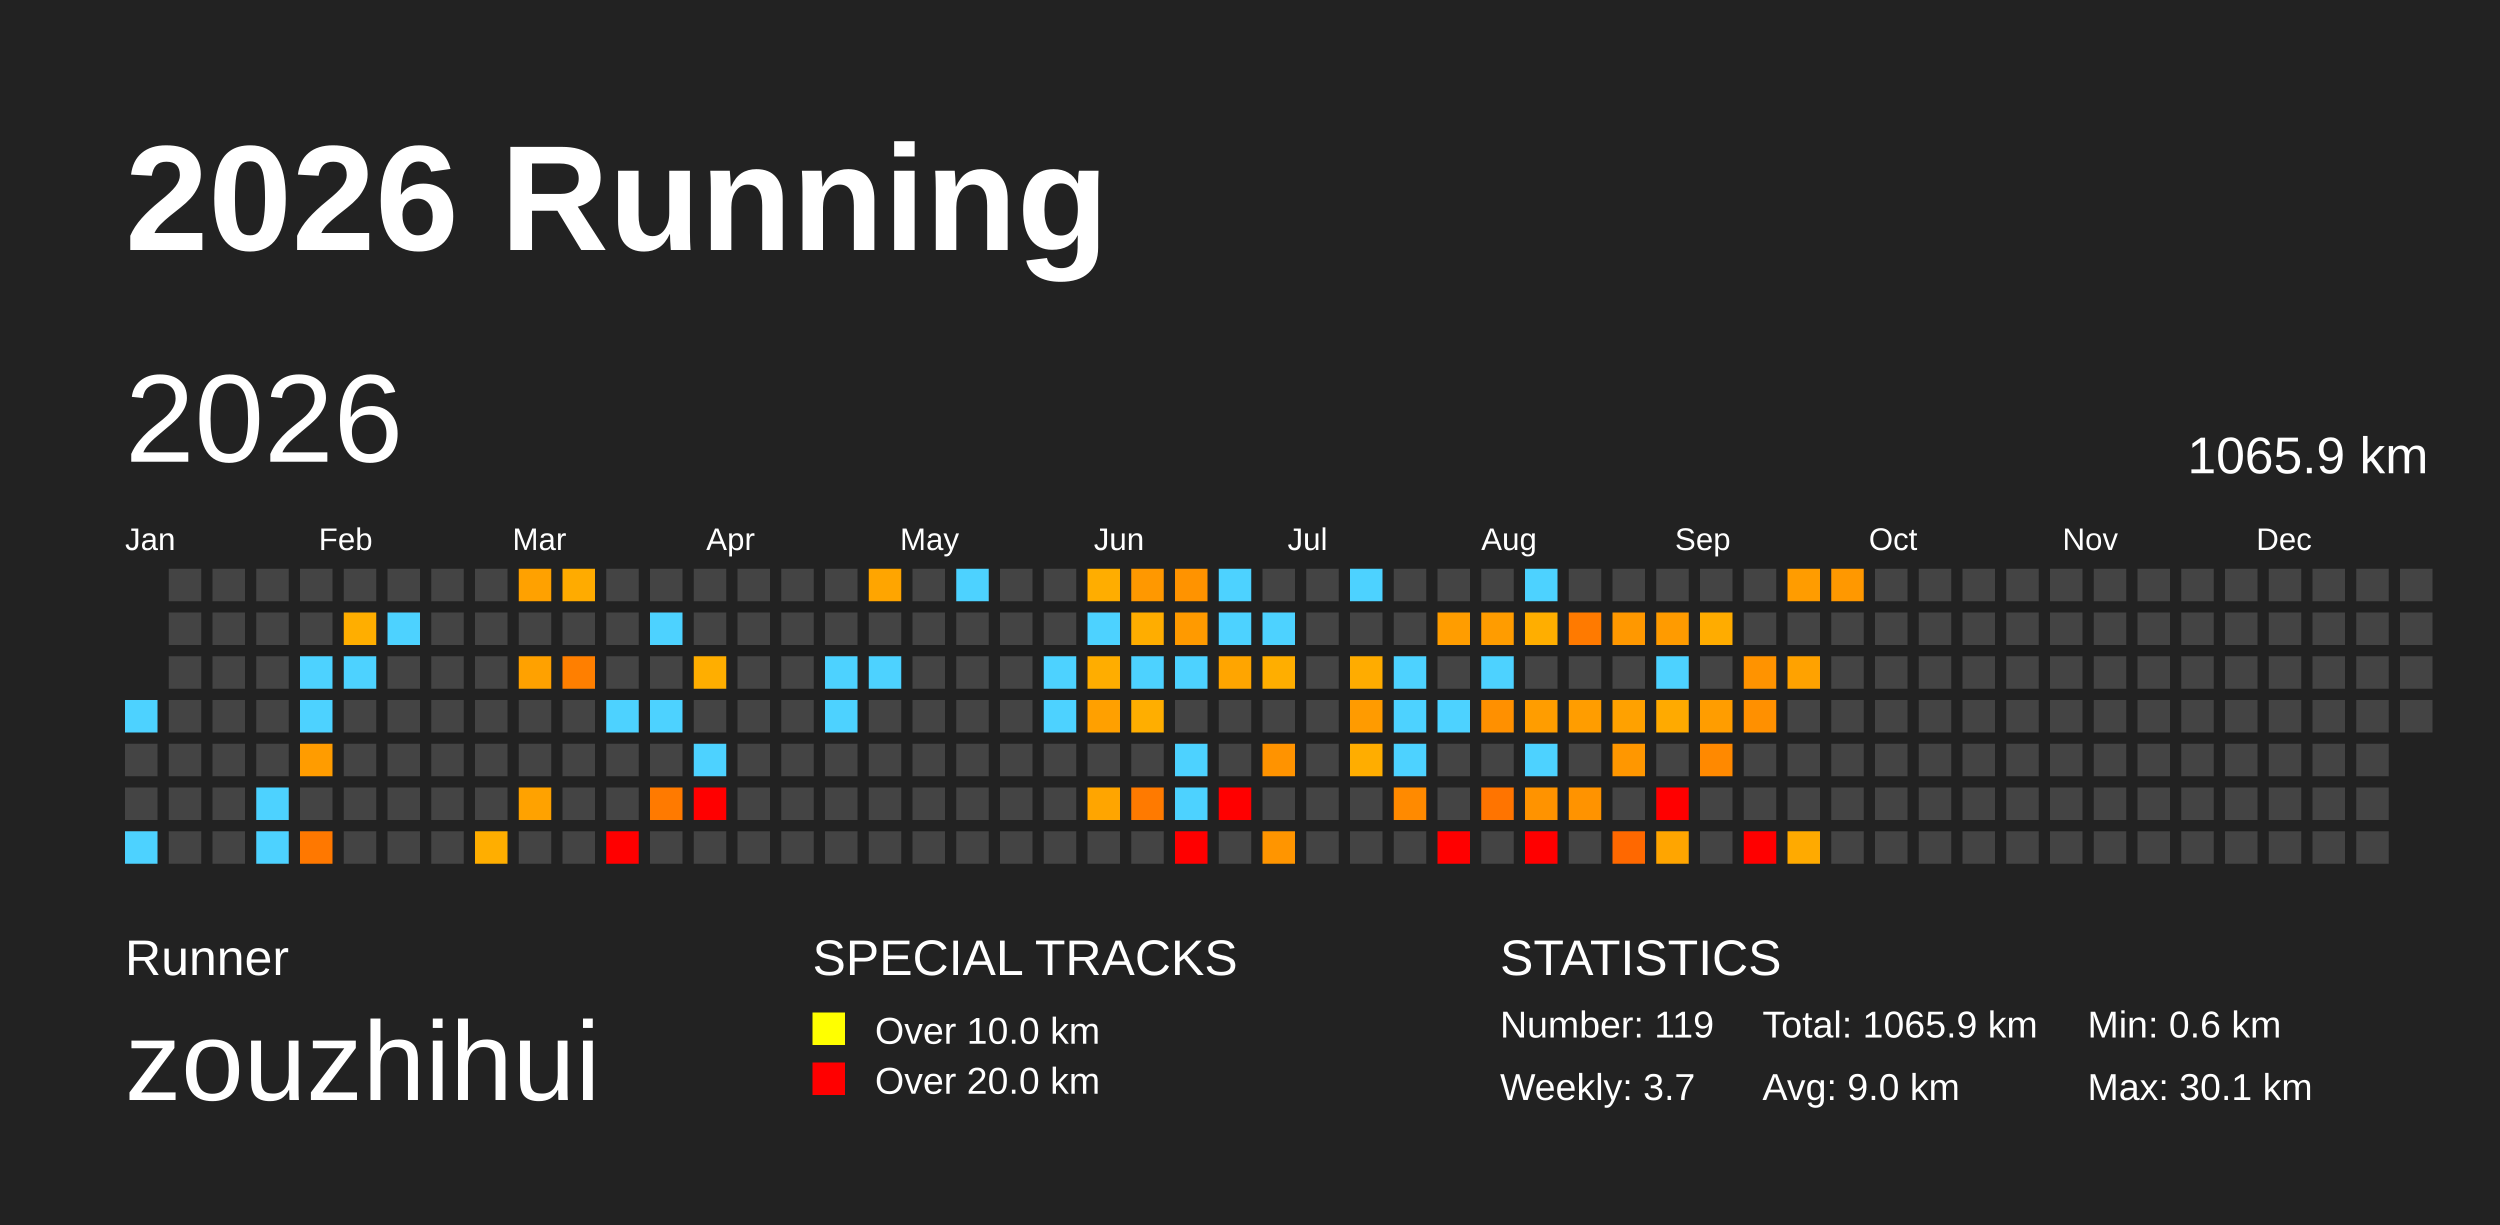
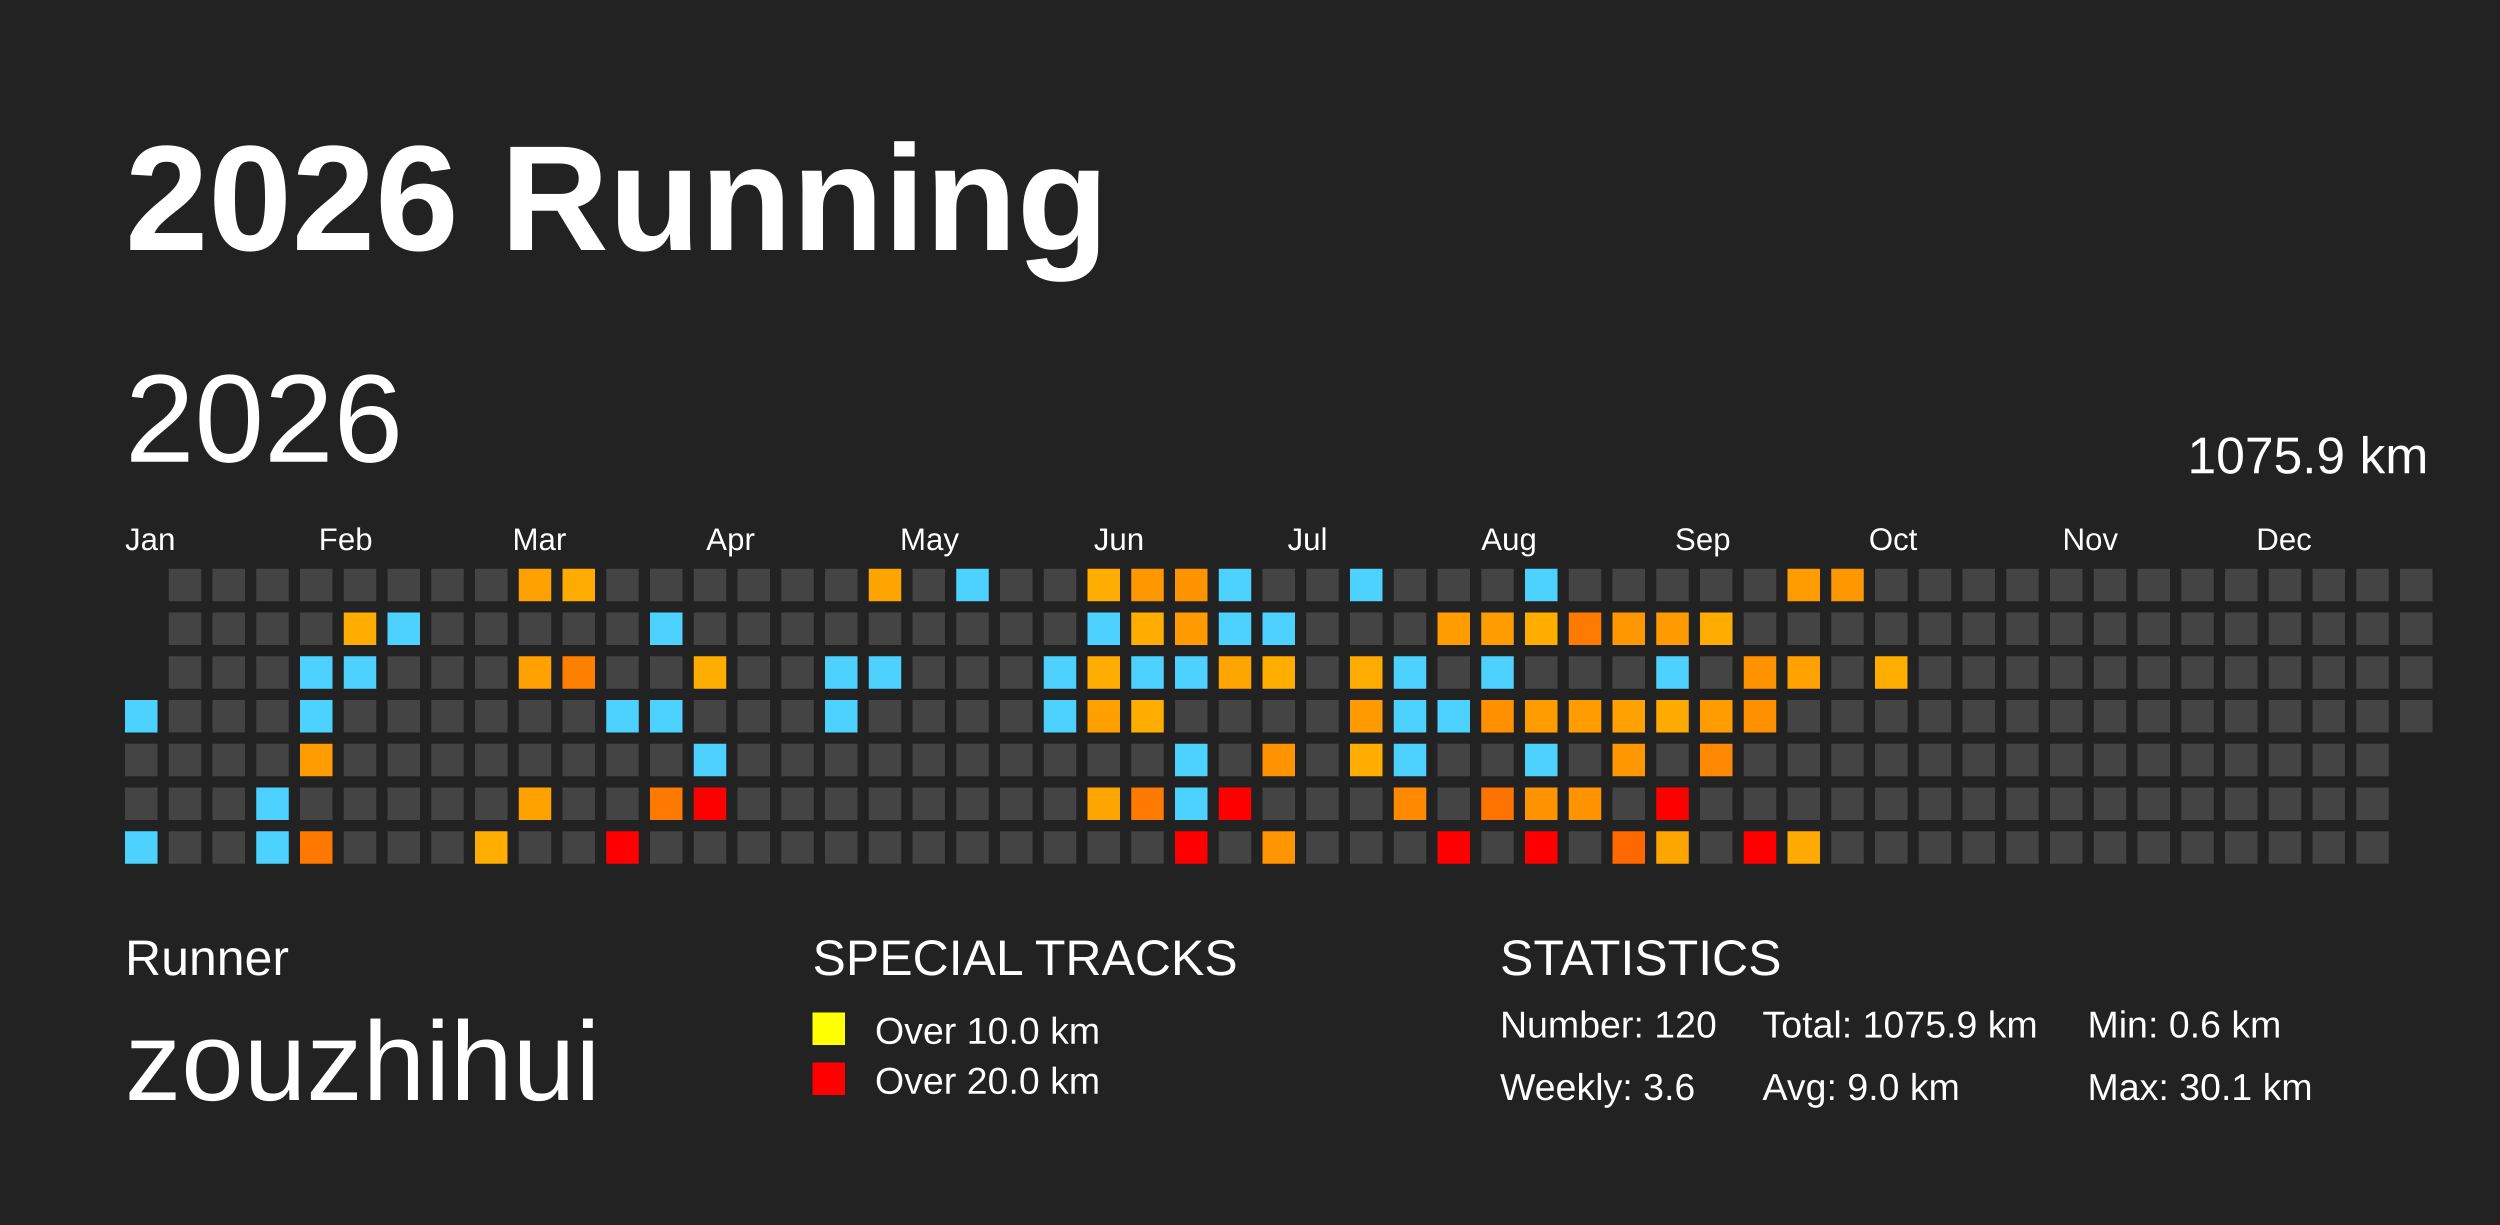
<svg xmlns="http://www.w3.org/2000/svg" baseProfile="full" height="98mm" version="1.1" viewBox="0,0,200,98" width="200mm">
  <defs />
  <rect fill="#222222" height="98" width="200" x="0" y="0" />
  <text fill="#FFFFFF" style="font-size:12px; font-family:Arial; font-weight:bold;" x="10" y="20">2026 Running</text>
  <text fill="#FFFFFF" style="font-size:4px; font-family:Arial" x="10" y="78">Runner</text>
  <text fill="#FFFFFF" style="font-size:9px; font-family:Arial" x="10" y="88">zouzhihui</text>
  <text fill="#FFFFFF" style="font-size:4px; font-family:Arial" x="65" y="78">SPECIAL TRACKS</text>
  <rect fill="yellow" height="2.6" width="2.6" x="65" y="81" />
  <text fill="#FFFFFF" style="font-size:3px; font-family:Arial" x="70" y="83.5">Over 10.0 km</text>
  <rect fill="red" height="2.6" width="2.6" x="65" y="85" />
  <text fill="#FFFFFF" style="font-size:3px; font-family:Arial" x="70" y="87.5">Over 20.0 km</text>
  <text fill="#FFFFFF" style="font-size:4px; font-family:Arial" x="120" y="78">STATISTICS</text>
-   <text fill="#FFFFFF" style="font-size:3px; font-family:Arial" x="120" y="83">Number: 119</text>
-   <text fill="#FFFFFF" style="font-size:3px; font-family:Arial" x="120" y="88">Weekly: 3.7</text>
-   <text fill="#FFFFFF" style="font-size:3px; font-family:Arial" x="141" y="83">Total: 1065.9 km</text>
+   <text fill="#FFFFFF" style="font-size:3px; font-family:Arial" x="120" y="83">Number: 120</text>
+   <text fill="#FFFFFF" style="font-size:3px; font-family:Arial" x="120" y="88">Weekly: 3.6</text>
+   <text fill="#FFFFFF" style="font-size:3px; font-family:Arial" x="141" y="83">Total: 1075.9 km</text>
  <text fill="#FFFFFF" style="font-size:3px; font-family:Arial" x="141" y="88">Avg: 9.0 km</text>
  <text fill="#FFFFFF" style="font-size:3px; font-family:Arial" x="167" y="83">Min: 0.6 km</text>
  <text fill="#FFFFFF" style="font-size:3px; font-family:Arial" x="167" y="88">Max: 30.1 km</text>
  <text dominant-baseline="hanging" fill="#FFFFFF" style="font-size:10.0px; font-family:Arial;" x="10" y="30">2026</text>
-   <text dominant-baseline="hanging" fill="#FFFFFF" style="font-size:4.125px; font-family:Arial;" x="175" y="35">1065.9 km</text>
+   <text dominant-baseline="hanging" fill="#FFFFFF" style="font-size:4.125px; font-family:Arial;" x="175" y="35">1075.9 km</text>
  <text fill="#FFFFFF" style="font-size:2.5px; font-family:Arial" x="10.0" y="44">Jan</text>
  <text fill="#FFFFFF" style="font-size:2.5px; font-family:Arial" x="25.5" y="44">Feb</text>
  <text fill="#FFFFFF" style="font-size:2.5px; font-family:Arial" x="41.0" y="44">Mar</text>
  <text fill="#FFFFFF" style="font-size:2.5px; font-family:Arial" x="56.5" y="44">Apr</text>
  <text fill="#FFFFFF" style="font-size:2.5px; font-family:Arial" x="72.0" y="44">May</text>
  <text fill="#FFFFFF" style="font-size:2.5px; font-family:Arial" x="87.5" y="44">Jun</text>
  <text fill="#FFFFFF" style="font-size:2.5px; font-family:Arial" x="103.0" y="44">Jul</text>
  <text fill="#FFFFFF" style="font-size:2.5px; font-family:Arial" x="118.5" y="44">Aug</text>
  <text fill="#FFFFFF" style="font-size:2.5px; font-family:Arial" x="134.0" y="44">Sep</text>
  <text fill="#FFFFFF" style="font-size:2.5px; font-family:Arial" x="149.5" y="44">Oct</text>
  <text fill="#FFFFFF" style="font-size:2.5px; font-family:Arial" x="165.0" y="44">Nov</text>
  <text fill="#FFFFFF" style="font-size:2.5px; font-family:Arial" x="180.5" y="44">Dec</text>
  <rect fill="#4dd2ff" height="2.6" width="2.6" x="10.0" y="56.0" />
  <rect fill="#444444" height="2.6" width="2.6" x="10.0" y="59.5" />
  <rect fill="#444444" height="2.6" width="2.6" x="10.0" y="63.0" />
  <rect fill="#4dd2ff" height="2.6" width="2.6" x="10.0" y="66.5" />
  <rect fill="#444444" height="2.6" width="2.6" x="13.5" y="45.5" />
  <rect fill="#444444" height="2.6" width="2.6" x="13.5" y="49.0" />
  <rect fill="#444444" height="2.6" width="2.6" x="13.5" y="52.5" />
  <rect fill="#444444" height="2.6" width="2.6" x="13.5" y="56.0" />
  <rect fill="#444444" height="2.6" width="2.6" x="13.5" y="59.5" />
  <rect fill="#444444" height="2.6" width="2.6" x="13.5" y="63.0" />
  <rect fill="#444444" height="2.6" width="2.6" x="13.5" y="66.5" />
  <rect fill="#444444" height="2.6" width="2.6" x="17.0" y="45.5" />
  <rect fill="#444444" height="2.6" width="2.6" x="17.0" y="49.0" />
  <rect fill="#444444" height="2.6" width="2.6" x="17.0" y="52.5" />
  <rect fill="#444444" height="2.6" width="2.6" x="17.0" y="56.0" />
  <rect fill="#444444" height="2.6" width="2.6" x="17.0" y="59.5" />
  <rect fill="#444444" height="2.6" width="2.6" x="17.0" y="63.0" />
  <rect fill="#444444" height="2.6" width="2.6" x="17.0" y="66.5" />
  <rect fill="#444444" height="2.6" width="2.6" x="20.5" y="45.5" />
  <rect fill="#444444" height="2.6" width="2.6" x="20.5" y="49.0" />
  <rect fill="#444444" height="2.6" width="2.6" x="20.5" y="52.5" />
  <rect fill="#444444" height="2.6" width="2.6" x="20.5" y="56.0" />
  <rect fill="#444444" height="2.6" width="2.6" x="20.5" y="59.5" />
  <rect fill="#4dd2ff" height="2.6" width="2.6" x="20.5" y="63.0" />
  <rect fill="#4dd2ff" height="2.6" width="2.6" x="20.5" y="66.5" />
  <rect fill="#444444" height="2.6" width="2.6" x="24.0" y="45.5" />
  <rect fill="#444444" height="2.6" width="2.6" x="24.0" y="49.0" />
  <rect fill="#4dd2ff" height="2.6" width="2.6" x="24.0" y="52.5" />
  <rect fill="#4dd2ff" height="2.6" width="2.6" x="24.0" y="56.0" />
  <rect fill="#ff9c00" height="2.6" width="2.6" x="24.0" y="59.5" />
  <rect fill="#444444" height="2.6" width="2.6" x="24.0" y="63.0" />
  <rect fill="#ff7800" height="2.6" width="2.6" x="24.0" y="66.5" />
  <rect fill="#444444" height="2.6" width="2.6" x="27.5" y="45.5" />
  <rect fill="#ffae00" height="2.6" width="2.6" x="27.5" y="49.0" />
  <rect fill="#4dd2ff" height="2.6" width="2.6" x="27.5" y="52.5" />
  <rect fill="#444444" height="2.6" width="2.6" x="27.5" y="56.0" />
  <rect fill="#444444" height="2.6" width="2.6" x="27.5" y="59.5" />
  <rect fill="#444444" height="2.6" width="2.6" x="27.5" y="63.0" />
  <rect fill="#444444" height="2.6" width="2.6" x="27.5" y="66.5" />
  <rect fill="#444444" height="2.6" width="2.6" x="31.0" y="45.5" />
  <rect fill="#4dd2ff" height="2.6" width="2.6" x="31.0" y="49.0" />
  <rect fill="#444444" height="2.6" width="2.6" x="31.0" y="52.5" />
  <rect fill="#444444" height="2.6" width="2.6" x="31.0" y="56.0" />
  <rect fill="#444444" height="2.6" width="2.6" x="31.0" y="59.5" />
  <rect fill="#444444" height="2.6" width="2.6" x="31.0" y="63.0" />
  <rect fill="#444444" height="2.6" width="2.6" x="31.0" y="66.5" />
  <rect fill="#444444" height="2.6" width="2.6" x="34.5" y="45.5" />
  <rect fill="#444444" height="2.6" width="2.6" x="34.5" y="49.0" />
  <rect fill="#444444" height="2.6" width="2.6" x="34.5" y="52.5" />
  <rect fill="#444444" height="2.6" width="2.6" x="34.5" y="56.0" />
  <rect fill="#444444" height="2.6" width="2.6" x="34.5" y="59.5" />
  <rect fill="#444444" height="2.6" width="2.6" x="34.5" y="63.0" />
  <rect fill="#444444" height="2.6" width="2.6" x="34.5" y="66.5" />
  <rect fill="#444444" height="2.6" width="2.6" x="38.0" y="45.5" />
  <rect fill="#444444" height="2.6" width="2.6" x="38.0" y="49.0" />
  <rect fill="#444444" height="2.6" width="2.6" x="38.0" y="52.5" />
  <rect fill="#444444" height="2.6" width="2.6" x="38.0" y="56.0" />
  <rect fill="#444444" height="2.6" width="2.6" x="38.0" y="59.5" />
  <rect fill="#444444" height="2.6" width="2.6" x="38.0" y="63.0" />
  <rect fill="#ffae00" height="2.6" width="2.6" x="38.0" y="66.5" />
  <rect fill="#ffa100" height="2.6" width="2.6" x="41.5" y="45.5" />
  <rect fill="#444444" height="2.6" width="2.6" x="41.5" y="49.0" />
  <rect fill="#ffa100" height="2.6" width="2.6" x="41.5" y="52.5" />
  <rect fill="#444444" height="2.6" width="2.6" x="41.5" y="56.0" />
  <rect fill="#444444" height="2.6" width="2.6" x="41.5" y="59.5" />
  <rect fill="#ffa200" height="2.6" width="2.6" x="41.5" y="63.0" />
  <rect fill="#444444" height="2.6" width="2.6" x="41.5" y="66.5" />
  <rect fill="#ffab00" height="2.6" width="2.6" x="45.0" y="45.5" />
  <rect fill="#444444" height="2.6" width="2.6" x="45.0" y="49.0" />
  <rect fill="#ff7f00" height="2.6" width="2.6" x="45.0" y="52.5" />
  <rect fill="#444444" height="2.6" width="2.6" x="45.0" y="56.0" />
  <rect fill="#444444" height="2.6" width="2.6" x="45.0" y="59.5" />
  <rect fill="#444444" height="2.6" width="2.6" x="45.0" y="63.0" />
  <rect fill="#444444" height="2.6" width="2.6" x="45.0" y="66.5" />
  <rect fill="#444444" height="2.6" width="2.6" x="48.5" y="45.5" />
  <rect fill="#444444" height="2.6" width="2.6" x="48.5" y="49.0" />
  <rect fill="#444444" height="2.6" width="2.6" x="48.5" y="52.5" />
  <rect fill="#4dd2ff" height="2.6" width="2.6" x="48.5" y="56.0" />
  <rect fill="#444444" height="2.6" width="2.6" x="48.5" y="59.5" />
  <rect fill="#444444" height="2.6" width="2.6" x="48.5" y="63.0" />
  <rect fill="red" height="2.6" width="2.6" x="48.5" y="66.5" />
  <rect fill="#444444" height="2.6" width="2.6" x="52.0" y="45.5" />
  <rect fill="#4dd2ff" height="2.6" width="2.6" x="52.0" y="49.0" />
  <rect fill="#444444" height="2.6" width="2.6" x="52.0" y="52.5" />
  <rect fill="#4dd2ff" height="2.6" width="2.6" x="52.0" y="56.0" />
  <rect fill="#444444" height="2.6" width="2.6" x="52.0" y="59.5" />
  <rect fill="#ff7a00" height="2.6" width="2.6" x="52.0" y="63.0" />
  <rect fill="#444444" height="2.6" width="2.6" x="52.0" y="66.5" />
  <rect fill="#444444" height="2.6" width="2.6" x="55.5" y="45.5" />
  <rect fill="#444444" height="2.6" width="2.6" x="55.5" y="49.0" />
  <rect fill="#ffae00" height="2.6" width="2.6" x="55.5" y="52.5" />
  <rect fill="#444444" height="2.6" width="2.6" x="55.5" y="56.0" />
  <rect fill="#4dd2ff" height="2.6" width="2.6" x="55.5" y="59.5" />
  <rect fill="red" height="2.6" width="2.6" x="55.5" y="63.0" />
  <rect fill="#444444" height="2.6" width="2.6" x="55.5" y="66.5" />
  <rect fill="#444444" height="2.6" width="2.6" x="59.0" y="45.5" />
  <rect fill="#444444" height="2.6" width="2.6" x="59.0" y="49.0" />
  <rect fill="#444444" height="2.6" width="2.6" x="59.0" y="52.5" />
  <rect fill="#444444" height="2.6" width="2.6" x="59.0" y="56.0" />
  <rect fill="#444444" height="2.6" width="2.6" x="59.0" y="59.5" />
  <rect fill="#444444" height="2.6" width="2.6" x="59.0" y="63.0" />
  <rect fill="#444444" height="2.6" width="2.6" x="59.0" y="66.5" />
  <rect fill="#444444" height="2.6" width="2.6" x="62.5" y="45.5" />
  <rect fill="#444444" height="2.6" width="2.6" x="62.5" y="49.0" />
  <rect fill="#444444" height="2.6" width="2.6" x="62.5" y="52.5" />
  <rect fill="#444444" height="2.6" width="2.6" x="62.5" y="56.0" />
  <rect fill="#444444" height="2.6" width="2.6" x="62.5" y="59.5" />
  <rect fill="#444444" height="2.6" width="2.6" x="62.5" y="63.0" />
  <rect fill="#444444" height="2.6" width="2.6" x="62.5" y="66.5" />
  <rect fill="#444444" height="2.6" width="2.6" x="66.0" y="45.5" />
  <rect fill="#444444" height="2.6" width="2.6" x="66.0" y="49.0" />
  <rect fill="#4dd2ff" height="2.6" width="2.6" x="66.0" y="52.5" />
  <rect fill="#4dd2ff" height="2.6" width="2.6" x="66.0" y="56.0" />
  <rect fill="#444444" height="2.6" width="2.6" x="66.0" y="59.5" />
  <rect fill="#444444" height="2.6" width="2.6" x="66.0" y="63.0" />
  <rect fill="#444444" height="2.6" width="2.6" x="66.0" y="66.5" />
  <rect fill="#ffa500" height="2.6" width="2.6" x="69.5" y="45.5" />
  <rect fill="#444444" height="2.6" width="2.6" x="69.5" y="49.0" />
  <rect fill="#4dd2ff" height="2.6" width="2.6" x="69.5" y="52.5" />
  <rect fill="#444444" height="2.6" width="2.6" x="69.5" y="56.0" />
  <rect fill="#444444" height="2.6" width="2.6" x="69.5" y="59.5" />
  <rect fill="#444444" height="2.6" width="2.6" x="69.5" y="63.0" />
  <rect fill="#444444" height="2.6" width="2.6" x="69.5" y="66.5" />
  <rect fill="#444444" height="2.6" width="2.6" x="73.0" y="45.5" />
  <rect fill="#444444" height="2.6" width="2.6" x="73.0" y="49.0" />
  <rect fill="#444444" height="2.6" width="2.6" x="73.0" y="52.5" />
  <rect fill="#444444" height="2.6" width="2.6" x="73.0" y="56.0" />
  <rect fill="#444444" height="2.6" width="2.6" x="73.0" y="59.5" />
  <rect fill="#444444" height="2.6" width="2.6" x="73.0" y="63.0" />
  <rect fill="#444444" height="2.6" width="2.6" x="73.0" y="66.5" />
  <rect fill="#4dd2ff" height="2.6" width="2.6" x="76.5" y="45.5" />
  <rect fill="#444444" height="2.6" width="2.6" x="76.5" y="49.0" />
  <rect fill="#444444" height="2.6" width="2.6" x="76.5" y="52.5" />
  <rect fill="#444444" height="2.6" width="2.6" x="76.5" y="56.0" />
  <rect fill="#444444" height="2.6" width="2.6" x="76.5" y="59.5" />
  <rect fill="#444444" height="2.6" width="2.6" x="76.5" y="63.0" />
  <rect fill="#444444" height="2.6" width="2.6" x="76.5" y="66.5" />
  <rect fill="#444444" height="2.6" width="2.6" x="80.0" y="45.5" />
  <rect fill="#444444" height="2.6" width="2.6" x="80.0" y="49.0" />
  <rect fill="#444444" height="2.6" width="2.6" x="80.0" y="52.5" />
  <rect fill="#444444" height="2.6" width="2.6" x="80.0" y="56.0" />
  <rect fill="#444444" height="2.6" width="2.6" x="80.0" y="59.5" />
  <rect fill="#444444" height="2.6" width="2.6" x="80.0" y="63.0" />
  <rect fill="#444444" height="2.6" width="2.6" x="80.0" y="66.5" />
  <rect fill="#444444" height="2.6" width="2.6" x="83.5" y="45.5" />
  <rect fill="#444444" height="2.6" width="2.6" x="83.5" y="49.0" />
  <rect fill="#4dd2ff" height="2.6" width="2.6" x="83.5" y="52.5" />
  <rect fill="#4dd2ff" height="2.6" width="2.6" x="83.5" y="56.0" />
  <rect fill="#444444" height="2.6" width="2.6" x="83.5" y="59.5" />
  <rect fill="#444444" height="2.6" width="2.6" x="83.5" y="63.0" />
  <rect fill="#444444" height="2.6" width="2.6" x="83.5" y="66.5" />
  <rect fill="#ffad00" height="2.6" width="2.6" x="87.0" y="45.5" />
  <rect fill="#4dd2ff" height="2.6" width="2.6" x="87.0" y="49.0" />
  <rect fill="#ffad00" height="2.6" width="2.6" x="87.0" y="52.5" />
  <rect fill="#ffa000" height="2.6" width="2.6" x="87.0" y="56.0" />
  <rect fill="#444444" height="2.6" width="2.6" x="87.0" y="59.5" />
  <rect fill="#ffa500" height="2.6" width="2.6" x="87.0" y="63.0" />
  <rect fill="#444444" height="2.6" width="2.6" x="87.0" y="66.5" />
  <rect fill="#ff9800" height="2.6" width="2.6" x="90.5" y="45.5" />
  <rect fill="#ffad00" height="2.6" width="2.6" x="90.5" y="49.0" />
  <rect fill="#4dd2ff" height="2.6" width="2.6" x="90.5" y="52.5" />
  <rect fill="#ffae00" height="2.6" width="2.6" x="90.5" y="56.0" />
  <rect fill="#444444" height="2.6" width="2.6" x="90.5" y="59.5" />
  <rect fill="#ff7a00" height="2.6" width="2.6" x="90.5" y="63.0" />
  <rect fill="#444444" height="2.6" width="2.6" x="90.5" y="66.5" />
  <rect fill="#ff9300" height="2.6" width="2.6" x="94.0" y="45.5" />
  <rect fill="#ff9a00" height="2.6" width="2.6" x="94.0" y="49.0" />
  <rect fill="#4dd2ff" height="2.6" width="2.6" x="94.0" y="52.5" />
  <rect fill="#444444" height="2.6" width="2.6" x="94.0" y="56.0" />
  <rect fill="#4dd2ff" height="2.6" width="2.6" x="94.0" y="59.5" />
  <rect fill="#4dd2ff" height="2.6" width="2.6" x="94.0" y="63.0" />
  <rect fill="red" height="2.6" width="2.6" x="94.0" y="66.5" />
  <rect fill="#4dd2ff" height="2.6" width="2.6" x="97.5" y="45.5" />
  <rect fill="#4dd2ff" height="2.6" width="2.6" x="97.5" y="49.0" />
  <rect fill="#ffa500" height="2.6" width="2.6" x="97.5" y="52.5" />
  <rect fill="#444444" height="2.6" width="2.6" x="97.5" y="56.0" />
  <rect fill="#444444" height="2.6" width="2.6" x="97.5" y="59.5" />
  <rect fill="red" height="2.6" width="2.6" x="97.5" y="63.0" />
  <rect fill="#444444" height="2.6" width="2.6" x="97.5" y="66.5" />
  <rect fill="#444444" height="2.6" width="2.6" x="101.0" y="45.5" />
  <rect fill="#4dd2ff" height="2.6" width="2.6" x="101.0" y="49.0" />
  <rect fill="#ffae00" height="2.6" width="2.6" x="101.0" y="52.5" />
  <rect fill="#444444" height="2.6" width="2.6" x="101.0" y="56.0" />
  <rect fill="#ff9300" height="2.6" width="2.6" x="101.0" y="59.5" />
  <rect fill="#444444" height="2.6" width="2.6" x="101.0" y="63.0" />
  <rect fill="#ff9500" height="2.6" width="2.6" x="101.0" y="66.5" />
  <rect fill="#444444" height="2.6" width="2.6" x="104.5" y="45.5" />
  <rect fill="#444444" height="2.6" width="2.6" x="104.5" y="49.0" />
  <rect fill="#444444" height="2.6" width="2.6" x="104.5" y="52.5" />
  <rect fill="#444444" height="2.6" width="2.6" x="104.5" y="56.0" />
  <rect fill="#444444" height="2.6" width="2.6" x="104.5" y="59.5" />
  <rect fill="#444444" height="2.6" width="2.6" x="104.5" y="63.0" />
  <rect fill="#444444" height="2.6" width="2.6" x="104.5" y="66.5" />
  <rect fill="#4dd2ff" height="2.6" width="2.6" x="108.0" y="45.5" />
  <rect fill="#444444" height="2.6" width="2.6" x="108.0" y="49.0" />
  <rect fill="#ffac00" height="2.6" width="2.6" x="108.0" y="52.5" />
  <rect fill="#ff9b00" height="2.6" width="2.6" x="108.0" y="56.0" />
  <rect fill="#ffad00" height="2.6" width="2.6" x="108.0" y="59.5" />
  <rect fill="#444444" height="2.6" width="2.6" x="108.0" y="63.0" />
  <rect fill="#444444" height="2.6" width="2.6" x="108.0" y="66.5" />
  <rect fill="#444444" height="2.6" width="2.6" x="111.5" y="45.5" />
  <rect fill="#444444" height="2.6" width="2.6" x="111.5" y="49.0" />
  <rect fill="#4dd2ff" height="2.6" width="2.6" x="111.5" y="52.5" />
  <rect fill="#4dd2ff" height="2.6" width="2.6" x="111.5" y="56.0" />
  <rect fill="#4dd2ff" height="2.6" width="2.6" x="111.5" y="59.5" />
  <rect fill="#ff8a00" height="2.6" width="2.6" x="111.5" y="63.0" />
  <rect fill="#444444" height="2.6" width="2.6" x="111.5" y="66.5" />
  <rect fill="#444444" height="2.6" width="2.6" x="115.0" y="45.5" />
  <rect fill="#ff9d00" height="2.6" width="2.6" x="115.0" y="49.0" />
  <rect fill="#444444" height="2.6" width="2.6" x="115.0" y="52.5" />
  <rect fill="#4dd2ff" height="2.6" width="2.6" x="115.0" y="56.0" />
  <rect fill="#444444" height="2.6" width="2.6" x="115.0" y="59.5" />
  <rect fill="#444444" height="2.6" width="2.6" x="115.0" y="63.0" />
  <rect fill="red" height="2.6" width="2.6" x="115.0" y="66.5" />
  <rect fill="#444444" height="2.6" width="2.6" x="118.5" y="45.5" />
  <rect fill="#ff9c00" height="2.6" width="2.6" x="118.5" y="49.0" />
  <rect fill="#4dd2ff" height="2.6" width="2.6" x="118.5" y="52.5" />
  <rect fill="#ff9000" height="2.6" width="2.6" x="118.5" y="56.0" />
  <rect fill="#444444" height="2.6" width="2.6" x="118.5" y="59.5" />
  <rect fill="#ff7400" height="2.6" width="2.6" x="118.5" y="63.0" />
  <rect fill="#444444" height="2.6" width="2.6" x="118.5" y="66.5" />
  <rect fill="#4dd2ff" height="2.6" width="2.6" x="122.0" y="45.5" />
  <rect fill="#ffae00" height="2.6" width="2.6" x="122.0" y="49.0" />
  <rect fill="#444444" height="2.6" width="2.6" x="122.0" y="52.5" />
  <rect fill="#ff9d00" height="2.6" width="2.6" x="122.0" y="56.0" />
  <rect fill="#4dd2ff" height="2.6" width="2.6" x="122.0" y="59.5" />
  <rect fill="#ff9300" height="2.6" width="2.6" x="122.0" y="63.0" />
  <rect fill="red" height="2.6" width="2.6" x="122.0" y="66.5" />
  <rect fill="#444444" height="2.6" width="2.6" x="125.5" y="45.5" />
  <rect fill="#ff7a00" height="2.6" width="2.6" x="125.5" y="49.0" />
  <rect fill="#444444" height="2.6" width="2.6" x="125.5" y="52.5" />
  <rect fill="#ff9d00" height="2.6" width="2.6" x="125.5" y="56.0" />
  <rect fill="#444444" height="2.6" width="2.6" x="125.5" y="59.5" />
  <rect fill="#ff9300" height="2.6" width="2.6" x="125.5" y="63.0" />
  <rect fill="#444444" height="2.6" width="2.6" x="125.5" y="66.5" />
  <rect fill="#444444" height="2.6" width="2.6" x="129.0" y="45.5" />
  <rect fill="#ff9800" height="2.6" width="2.6" x="129.0" y="49.0" />
  <rect fill="#444444" height="2.6" width="2.6" x="129.0" y="52.5" />
  <rect fill="#ffa100" height="2.6" width="2.6" x="129.0" y="56.0" />
  <rect fill="#ff9700" height="2.6" width="2.6" x="129.0" y="59.5" />
  <rect fill="#444444" height="2.6" width="2.6" x="129.0" y="63.0" />
  <rect fill="#ff6800" height="2.6" width="2.6" x="129.0" y="66.5" />
  <rect fill="#444444" height="2.6" width="2.6" x="132.5" y="45.5" />
  <rect fill="#ff9b00" height="2.6" width="2.6" x="132.5" y="49.0" />
  <rect fill="#4dd2ff" height="2.6" width="2.6" x="132.5" y="52.5" />
  <rect fill="#ffaa00" height="2.6" width="2.6" x="132.5" y="56.0" />
  <rect fill="#444444" height="2.6" width="2.6" x="132.5" y="59.5" />
  <rect fill="red" height="2.6" width="2.6" x="132.5" y="63.0" />
  <rect fill="#ffa500" height="2.6" width="2.6" x="132.5" y="66.5" />
  <rect fill="#444444" height="2.6" width="2.6" x="136.0" y="45.5" />
  <rect fill="#ffac00" height="2.6" width="2.6" x="136.0" y="49.0" />
  <rect fill="#444444" height="2.6" width="2.6" x="136.0" y="52.5" />
  <rect fill="#ff9d00" height="2.6" width="2.6" x="136.0" y="56.0" />
  <rect fill="#ff8900" height="2.6" width="2.6" x="136.0" y="59.5" />
  <rect fill="#444444" height="2.6" width="2.6" x="136.0" y="63.0" />
  <rect fill="#444444" height="2.6" width="2.6" x="136.0" y="66.5" />
  <rect fill="#444444" height="2.6" width="2.6" x="139.5" y="45.5" />
  <rect fill="#444444" height="2.6" width="2.6" x="139.5" y="49.0" />
  <rect fill="#ff9300" height="2.6" width="2.6" x="139.5" y="52.5" />
  <rect fill="#ff9000" height="2.6" width="2.6" x="139.5" y="56.0" />
  <rect fill="#444444" height="2.6" width="2.6" x="139.5" y="59.5" />
  <rect fill="#444444" height="2.6" width="2.6" x="139.5" y="63.0" />
  <rect fill="red" height="2.6" width="2.6" x="139.5" y="66.5" />
  <rect fill="#ff9c00" height="2.6" width="2.6" x="143.0" y="45.5" />
  <rect fill="#444444" height="2.6" width="2.6" x="143.0" y="49.0" />
  <rect fill="#ffa200" height="2.6" width="2.6" x="143.0" y="52.5" />
  <rect fill="#444444" height="2.6" width="2.6" x="143.0" y="56.0" />
  <rect fill="#444444" height="2.6" width="2.6" x="143.0" y="59.5" />
  <rect fill="#444444" height="2.6" width="2.6" x="143.0" y="63.0" />
  <rect fill="#ffaa00" height="2.6" width="2.6" x="143.0" y="66.5" />
  <rect fill="#ff9800" height="2.6" width="2.6" x="146.5" y="45.5" />
  <rect fill="#444444" height="2.6" width="2.6" x="146.5" y="49.0" />
  <rect fill="#444444" height="2.6" width="2.6" x="146.5" y="52.5" />
  <rect fill="#444444" height="2.6" width="2.6" x="146.5" y="56.0" />
  <rect fill="#444444" height="2.6" width="2.6" x="146.5" y="59.5" />
  <rect fill="#444444" height="2.6" width="2.6" x="146.5" y="63.0" />
  <rect fill="#444444" height="2.6" width="2.6" x="146.5" y="66.5" />
  <rect fill="#444444" height="2.6" width="2.6" x="150.0" y="45.5" />
  <rect fill="#444444" height="2.6" width="2.6" x="150.0" y="49.0" />
-   <rect fill="#444444" height="2.6" width="2.6" x="150.0" y="52.5" />
+   <rect fill="#ffae00" height="2.6" width="2.6" x="150.0" y="52.5" />
  <rect fill="#444444" height="2.6" width="2.6" x="150.0" y="56.0" />
  <rect fill="#444444" height="2.6" width="2.6" x="150.0" y="59.5" />
  <rect fill="#444444" height="2.6" width="2.6" x="150.0" y="63.0" />
  <rect fill="#444444" height="2.6" width="2.6" x="150.0" y="66.5" />
  <rect fill="#444444" height="2.6" width="2.6" x="153.5" y="45.5" />
  <rect fill="#444444" height="2.6" width="2.6" x="153.5" y="49.0" />
  <rect fill="#444444" height="2.6" width="2.6" x="153.5" y="52.5" />
  <rect fill="#444444" height="2.6" width="2.6" x="153.5" y="56.0" />
  <rect fill="#444444" height="2.6" width="2.6" x="153.5" y="59.5" />
  <rect fill="#444444" height="2.6" width="2.6" x="153.5" y="63.0" />
  <rect fill="#444444" height="2.6" width="2.6" x="153.5" y="66.5" />
  <rect fill="#444444" height="2.6" width="2.6" x="157.0" y="45.5" />
  <rect fill="#444444" height="2.6" width="2.6" x="157.0" y="49.0" />
  <rect fill="#444444" height="2.6" width="2.6" x="157.0" y="52.5" />
  <rect fill="#444444" height="2.6" width="2.6" x="157.0" y="56.0" />
  <rect fill="#444444" height="2.6" width="2.6" x="157.0" y="59.5" />
  <rect fill="#444444" height="2.6" width="2.6" x="157.0" y="63.0" />
  <rect fill="#444444" height="2.6" width="2.6" x="157.0" y="66.5" />
  <rect fill="#444444" height="2.6" width="2.6" x="160.5" y="45.5" />
  <rect fill="#444444" height="2.6" width="2.6" x="160.5" y="49.0" />
  <rect fill="#444444" height="2.6" width="2.6" x="160.5" y="52.5" />
  <rect fill="#444444" height="2.6" width="2.6" x="160.5" y="56.0" />
  <rect fill="#444444" height="2.6" width="2.6" x="160.5" y="59.5" />
  <rect fill="#444444" height="2.6" width="2.6" x="160.5" y="63.0" />
  <rect fill="#444444" height="2.6" width="2.6" x="160.5" y="66.5" />
  <rect fill="#444444" height="2.6" width="2.6" x="164.0" y="45.5" />
  <rect fill="#444444" height="2.6" width="2.6" x="164.0" y="49.0" />
  <rect fill="#444444" height="2.6" width="2.6" x="164.0" y="52.5" />
  <rect fill="#444444" height="2.6" width="2.6" x="164.0" y="56.0" />
  <rect fill="#444444" height="2.6" width="2.6" x="164.0" y="59.5" />
  <rect fill="#444444" height="2.6" width="2.6" x="164.0" y="63.0" />
  <rect fill="#444444" height="2.6" width="2.6" x="164.0" y="66.5" />
  <rect fill="#444444" height="2.6" width="2.6" x="167.5" y="45.5" />
  <rect fill="#444444" height="2.6" width="2.6" x="167.5" y="49.0" />
  <rect fill="#444444" height="2.6" width="2.6" x="167.5" y="52.5" />
  <rect fill="#444444" height="2.6" width="2.6" x="167.5" y="56.0" />
  <rect fill="#444444" height="2.6" width="2.6" x="167.5" y="59.5" />
  <rect fill="#444444" height="2.6" width="2.6" x="167.5" y="63.0" />
  <rect fill="#444444" height="2.6" width="2.6" x="167.5" y="66.5" />
  <rect fill="#444444" height="2.6" width="2.6" x="171.0" y="45.5" />
  <rect fill="#444444" height="2.6" width="2.6" x="171.0" y="49.0" />
  <rect fill="#444444" height="2.6" width="2.6" x="171.0" y="52.5" />
  <rect fill="#444444" height="2.6" width="2.6" x="171.0" y="56.0" />
  <rect fill="#444444" height="2.6" width="2.6" x="171.0" y="59.5" />
  <rect fill="#444444" height="2.6" width="2.6" x="171.0" y="63.0" />
  <rect fill="#444444" height="2.6" width="2.6" x="171.0" y="66.5" />
  <rect fill="#444444" height="2.6" width="2.6" x="174.5" y="45.5" />
  <rect fill="#444444" height="2.6" width="2.6" x="174.5" y="49.0" />
  <rect fill="#444444" height="2.6" width="2.6" x="174.5" y="52.5" />
  <rect fill="#444444" height="2.6" width="2.6" x="174.5" y="56.0" />
  <rect fill="#444444" height="2.6" width="2.6" x="174.5" y="59.5" />
  <rect fill="#444444" height="2.6" width="2.6" x="174.5" y="63.0" />
  <rect fill="#444444" height="2.6" width="2.6" x="174.5" y="66.5" />
  <rect fill="#444444" height="2.6" width="2.6" x="178.0" y="45.5" />
  <rect fill="#444444" height="2.6" width="2.6" x="178.0" y="49.0" />
  <rect fill="#444444" height="2.6" width="2.6" x="178.0" y="52.5" />
  <rect fill="#444444" height="2.6" width="2.6" x="178.0" y="56.0" />
  <rect fill="#444444" height="2.6" width="2.6" x="178.0" y="59.5" />
  <rect fill="#444444" height="2.6" width="2.6" x="178.0" y="63.0" />
  <rect fill="#444444" height="2.6" width="2.6" x="178.0" y="66.5" />
  <rect fill="#444444" height="2.6" width="2.6" x="181.5" y="45.5" />
  <rect fill="#444444" height="2.6" width="2.6" x="181.5" y="49.0" />
  <rect fill="#444444" height="2.6" width="2.6" x="181.5" y="52.5" />
  <rect fill="#444444" height="2.6" width="2.6" x="181.5" y="56.0" />
  <rect fill="#444444" height="2.6" width="2.6" x="181.5" y="59.5" />
  <rect fill="#444444" height="2.6" width="2.6" x="181.5" y="63.0" />
  <rect fill="#444444" height="2.6" width="2.6" x="181.5" y="66.5" />
  <rect fill="#444444" height="2.6" width="2.6" x="185.0" y="45.5" />
  <rect fill="#444444" height="2.6" width="2.6" x="185.0" y="49.0" />
  <rect fill="#444444" height="2.6" width="2.6" x="185.0" y="52.5" />
  <rect fill="#444444" height="2.6" width="2.6" x="185.0" y="56.0" />
  <rect fill="#444444" height="2.6" width="2.6" x="185.0" y="59.5" />
  <rect fill="#444444" height="2.6" width="2.6" x="185.0" y="63.0" />
  <rect fill="#444444" height="2.6" width="2.6" x="185.0" y="66.5" />
  <rect fill="#444444" height="2.6" width="2.6" x="188.5" y="45.5" />
  <rect fill="#444444" height="2.6" width="2.6" x="188.5" y="49.0" />
  <rect fill="#444444" height="2.6" width="2.6" x="188.5" y="52.5" />
  <rect fill="#444444" height="2.6" width="2.6" x="188.5" y="56.0" />
  <rect fill="#444444" height="2.6" width="2.6" x="188.5" y="59.5" />
  <rect fill="#444444" height="2.6" width="2.6" x="188.5" y="63.0" />
  <rect fill="#444444" height="2.6" width="2.6" x="188.5" y="66.5" />
  <rect fill="#444444" height="2.6" width="2.6" x="192.0" y="45.5" />
  <rect fill="#444444" height="2.6" width="2.6" x="192.0" y="49.0" />
  <rect fill="#444444" height="2.6" width="2.6" x="192.0" y="52.5" />
  <rect fill="#444444" height="2.6" width="2.6" x="192.0" y="56.0" />
</svg>
